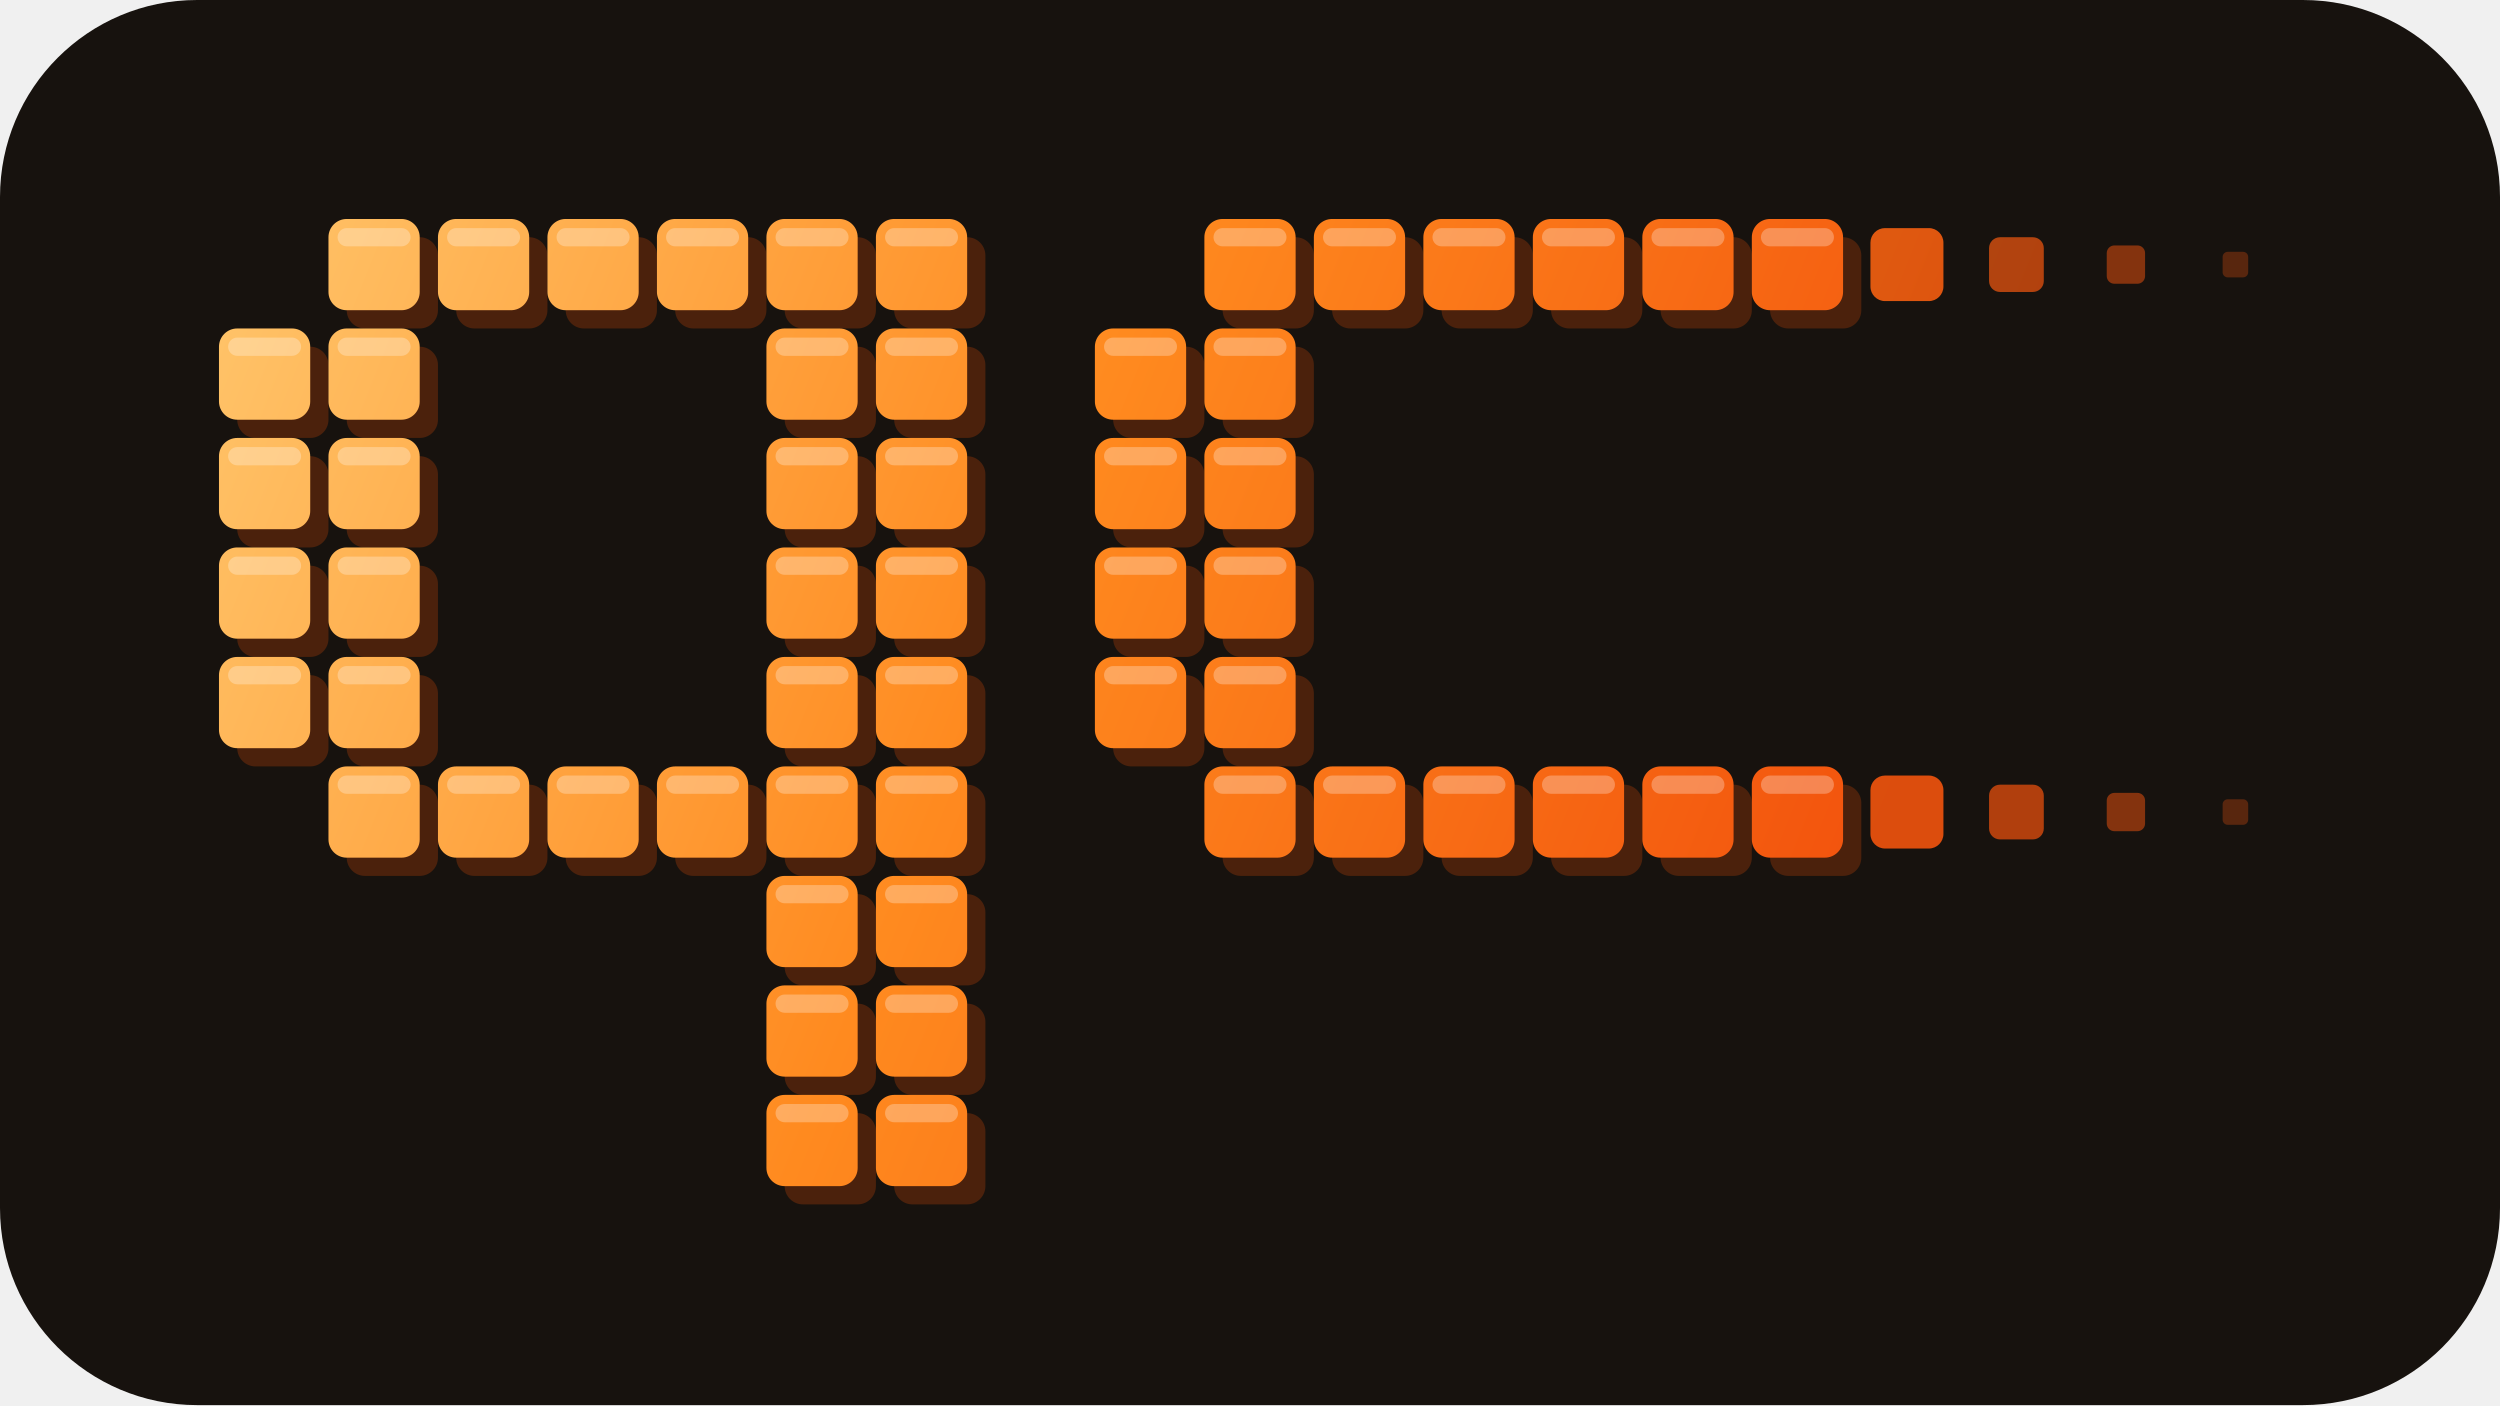
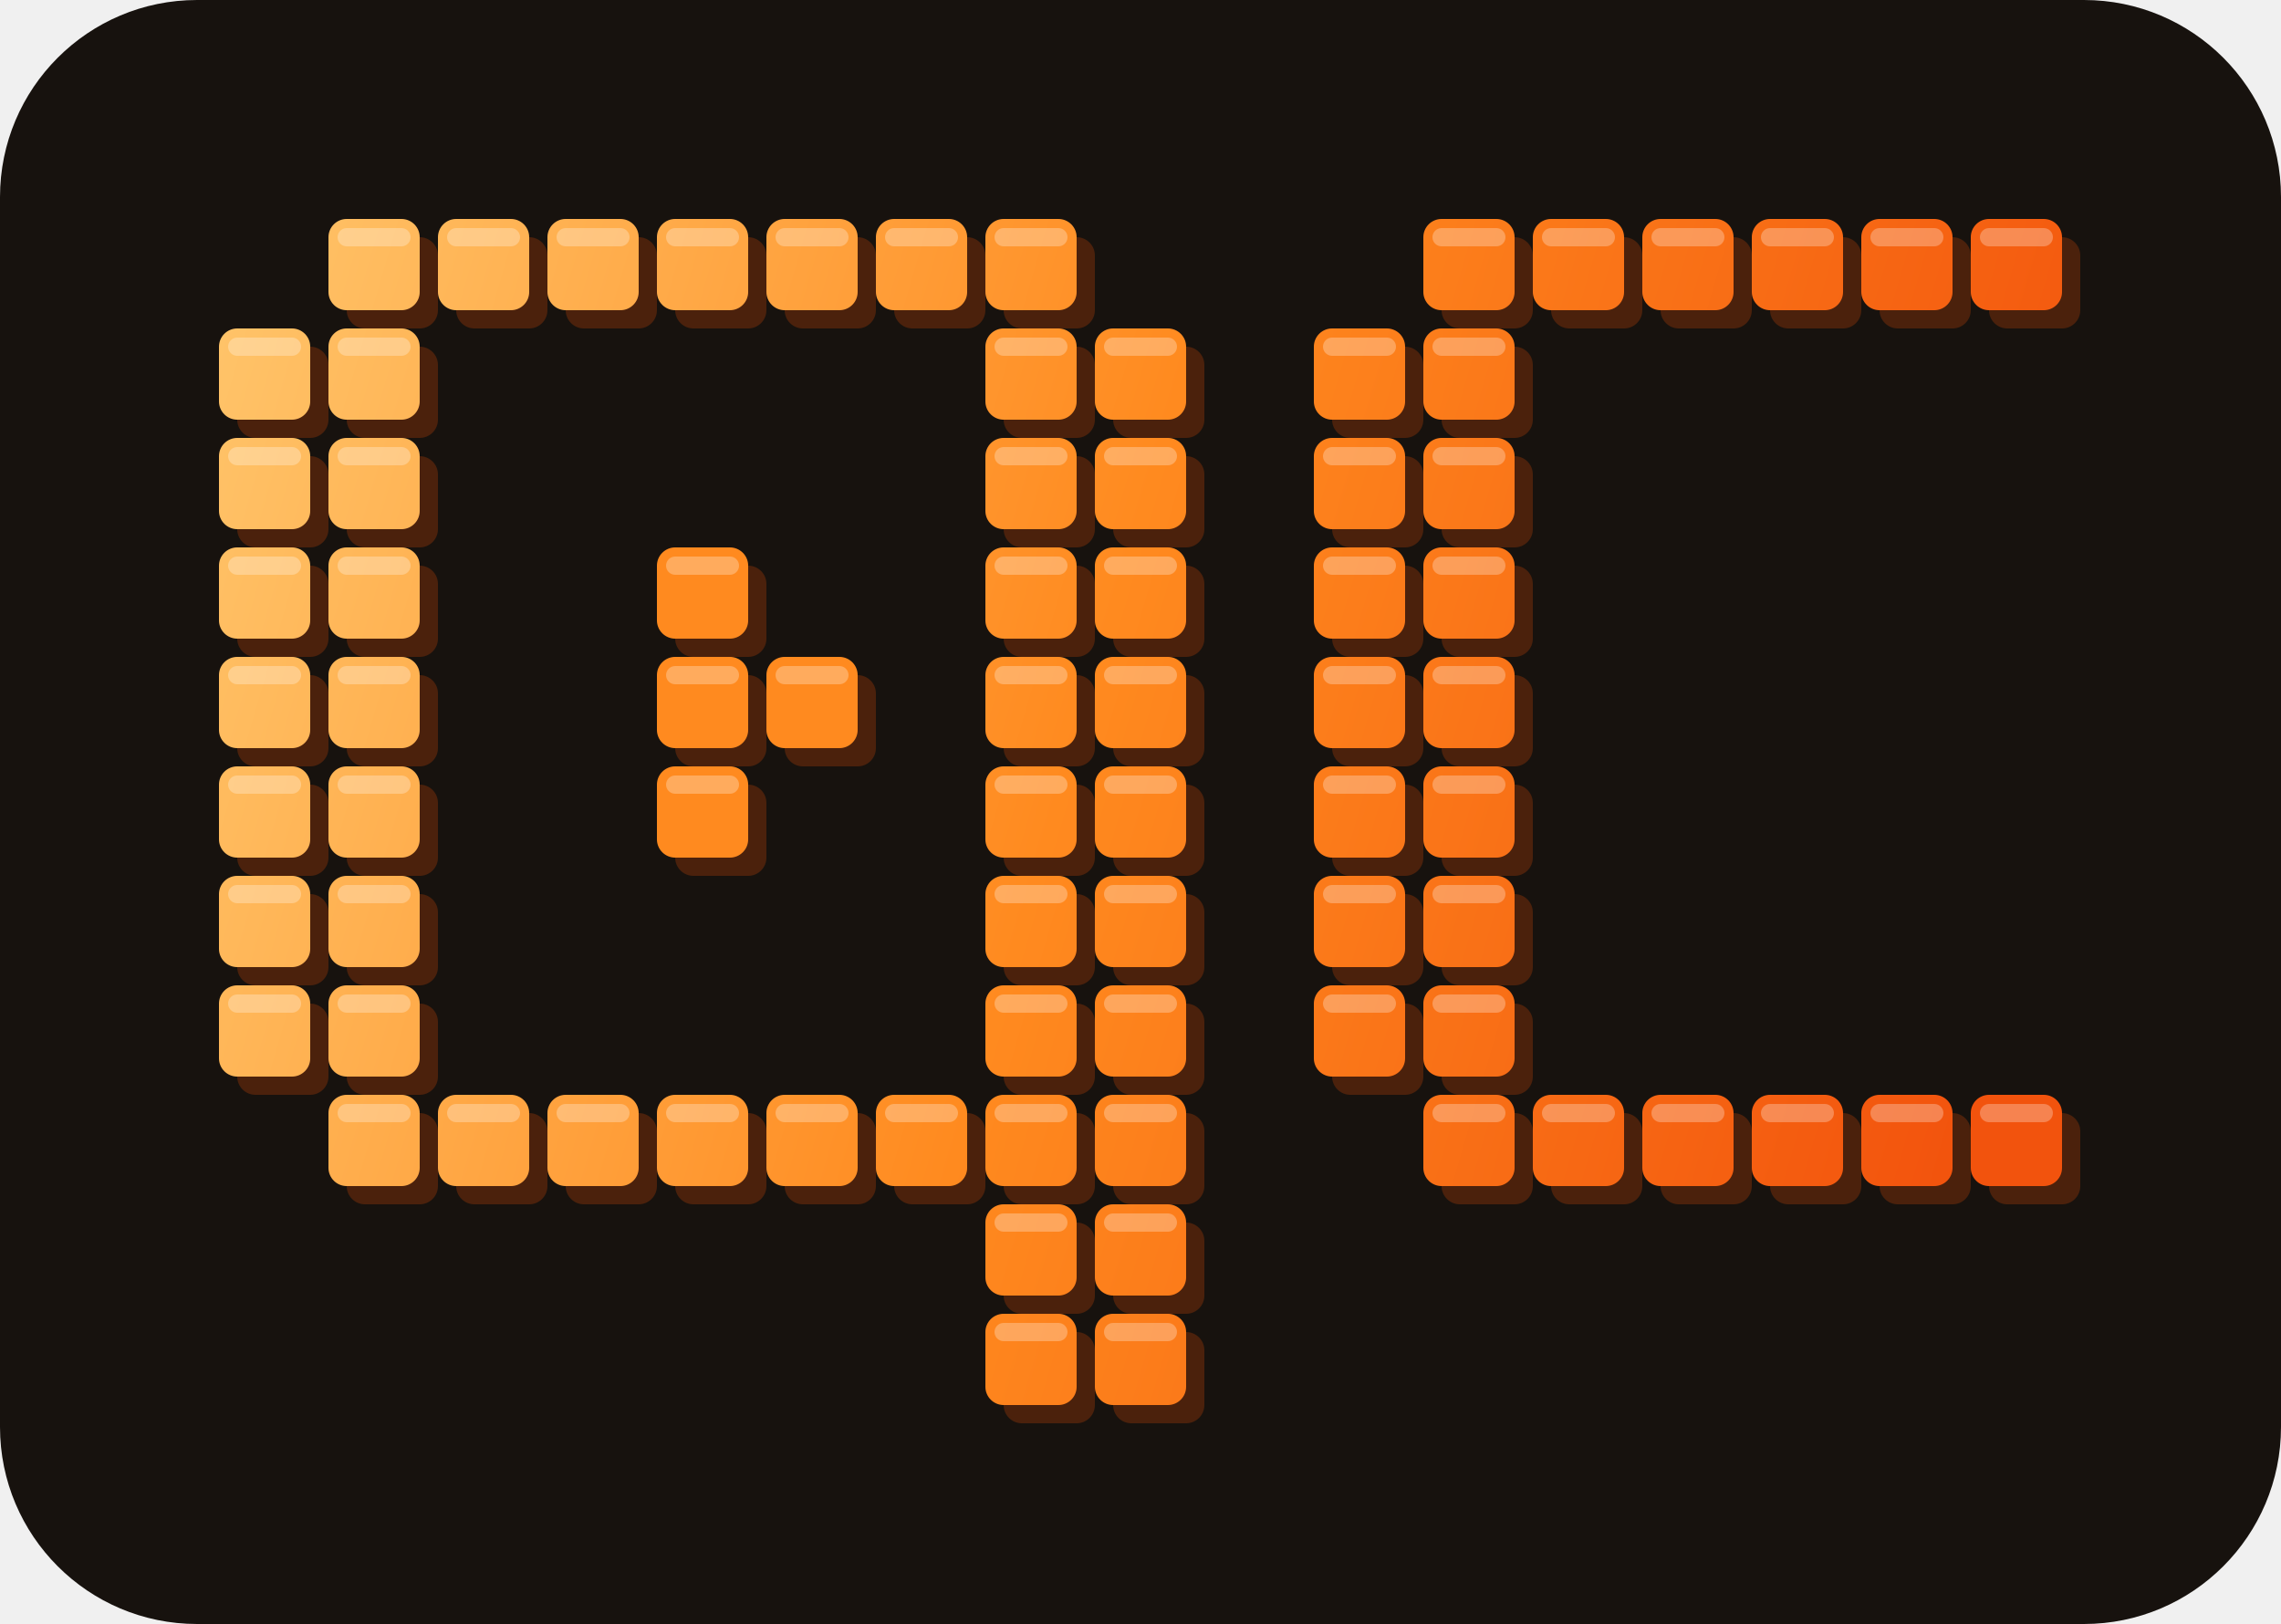
- <svg xmlns="http://www.w3.org/2000/svg" viewBox="0 0 274 154" width="274" height="154" role="img" aria-label="qc" shape-rendering="geometricPrecision">
+ <svg xmlns="http://www.w3.org/2000/svg" viewBox="0 0 250 178" width="250" height="178" role="img" aria-label="qc" shape-rendering="geometricPrecision">
  <defs>
-     <linearGradient id="g" gradientUnits="userSpaceOnUse" x1="24" y1="24" x2="204" y2="96">
+     <linearGradient id="g" gradientUnits="userSpaceOnUse" x1="24" y1="24" x2="228" y2="83.4">
      <stop offset="0" stop-color="#FFC56B" />
      <stop offset=".5" stop-color="#FF8A1F" />
      <stop offset="1" stop-color="#F2530D" />
    </linearGradient>
  </defs>
-   <rect width="274" height="154" rx="21.6" fill="#17120E" />
+   <rect width="250" height="178" rx="21.6" fill="#17120E" />
  <g fill="#8A3308" opacity=".45">
    <rect x="38" y="26" width="10" height="10" rx="2" />
    <rect x="50" y="26" width="10" height="10" rx="2" />
    <rect x="62" y="26" width="10" height="10" rx="2" />
    <rect x="74" y="26" width="10" height="10" rx="2" />
    <rect x="86" y="26" width="10" height="10" rx="2" />
    <rect x="98" y="26" width="10" height="10" rx="2" />
-     <rect x="26" y="38" width="10" height="10" rx="2" />
-     <rect x="38" y="38" width="10" height="10" rx="2" />
-     <rect x="86" y="38" width="10" height="10" rx="2" />
-     <rect x="98" y="38" width="10" height="10" rx="2" />
-     <rect x="26" y="50" width="10" height="10" rx="2" />
-     <rect x="38" y="50" width="10" height="10" rx="2" />
-     <rect x="86" y="50" width="10" height="10" rx="2" />
-     <rect x="98" y="50" width="10" height="10" rx="2" />
-     <rect x="26" y="62" width="10" height="10" rx="2" />
-     <rect x="38" y="62" width="10" height="10" rx="2" />
-     <rect x="86" y="62" width="10" height="10" rx="2" />
-     <rect x="98" y="62" width="10" height="10" rx="2" />
-     <rect x="26" y="74" width="10" height="10" rx="2" />
-     <rect x="38" y="74" width="10" height="10" rx="2" />
-     <rect x="86" y="74" width="10" height="10" rx="2" />
-     <rect x="98" y="74" width="10" height="10" rx="2" />
-     <rect x="38" y="86" width="10" height="10" rx="2" />
-     <rect x="50" y="86" width="10" height="10" rx="2" />
-     <rect x="62" y="86" width="10" height="10" rx="2" />
-     <rect x="74" y="86" width="10" height="10" rx="2" />
-     <rect x="86" y="86" width="10" height="10" rx="2" />
-     <rect x="98" y="86" width="10" height="10" rx="2" />
-     <rect x="86" y="98" width="10" height="10" rx="2" />
-     <rect x="98" y="98" width="10" height="10" rx="2" />
-     <rect x="86" y="110" width="10" height="10" rx="2" />
-     <rect x="98" y="110" width="10" height="10" rx="2" />
-     <rect x="86" y="122" width="10" height="10" rx="2" />
-     <rect x="98" y="122" width="10" height="10" rx="2" />
-     <rect x="134" y="26" width="10" height="10" rx="2" />
-     <rect x="146" y="26" width="10" height="10" rx="2" />
+     <rect x="110" y="26" width="10" height="10" rx="2" />
    <rect x="158" y="26" width="10" height="10" rx="2" />
    <rect x="170" y="26" width="10" height="10" rx="2" />
    <rect x="182" y="26" width="10" height="10" rx="2" />
    <rect x="194" y="26" width="10" height="10" rx="2" />
+     <rect x="206" y="26" width="10" height="10" rx="2" />
+     <rect x="218" y="26" width="10" height="10" rx="2" />
+     <rect x="26" y="38" width="10" height="10" rx="2" />
+     <rect x="38" y="38" width="10" height="10" rx="2" />
+     <rect x="110" y="38" width="10" height="10" rx="2" />
    <rect x="122" y="38" width="10" height="10" rx="2" />
-     <rect x="134" y="38" width="10" height="10" rx="2" />
+     <rect x="146" y="38" width="10" height="10" rx="2" />
+     <rect x="158" y="38" width="10" height="10" rx="2" />
+     <rect x="26" y="50" width="10" height="10" rx="2" />
+     <rect x="38" y="50" width="10" height="10" rx="2" />
+     <rect x="110" y="50" width="10" height="10" rx="2" />
    <rect x="122" y="50" width="10" height="10" rx="2" />
-     <rect x="134" y="50" width="10" height="10" rx="2" />
+     <rect x="146" y="50" width="10" height="10" rx="2" />
+     <rect x="158" y="50" width="10" height="10" rx="2" />
+     <rect x="26" y="62" width="10" height="10" rx="2" />
+     <rect x="38" y="62" width="10" height="10" rx="2" />
+     <rect x="110" y="62" width="10" height="10" rx="2" />
    <rect x="122" y="62" width="10" height="10" rx="2" />
-     <rect x="134" y="62" width="10" height="10" rx="2" />
+     <rect x="146" y="62" width="10" height="10" rx="2" />
+     <rect x="158" y="62" width="10" height="10" rx="2" />
+     <rect x="26" y="74" width="10" height="10" rx="2" />
+     <rect x="38" y="74" width="10" height="10" rx="2" />
+     <rect x="110" y="74" width="10" height="10" rx="2" />
    <rect x="122" y="74" width="10" height="10" rx="2" />
-     <rect x="134" y="74" width="10" height="10" rx="2" />
-     <rect x="134" y="86" width="10" height="10" rx="2" />
+     <rect x="146" y="74" width="10" height="10" rx="2" />
+     <rect x="158" y="74" width="10" height="10" rx="2" />
+     <rect x="26" y="86" width="10" height="10" rx="2" />
+     <rect x="38" y="86" width="10" height="10" rx="2" />
+     <rect x="110" y="86" width="10" height="10" rx="2" />
+     <rect x="122" y="86" width="10" height="10" rx="2" />
    <rect x="146" y="86" width="10" height="10" rx="2" />
    <rect x="158" y="86" width="10" height="10" rx="2" />
-     <rect x="170" y="86" width="10" height="10" rx="2" />
-     <rect x="182" y="86" width="10" height="10" rx="2" />
-     <rect x="194" y="86" width="10" height="10" rx="2" />
+     <rect x="26" y="98" width="10" height="10" rx="2" />
+     <rect x="38" y="98" width="10" height="10" rx="2" />
+     <rect x="110" y="98" width="10" height="10" rx="2" />
+     <rect x="122" y="98" width="10" height="10" rx="2" />
+     <rect x="146" y="98" width="10" height="10" rx="2" />
+     <rect x="158" y="98" width="10" height="10" rx="2" />
+     <rect x="26" y="110" width="10" height="10" rx="2" />
+     <rect x="38" y="110" width="10" height="10" rx="2" />
+     <rect x="110" y="110" width="10" height="10" rx="2" />
+     <rect x="122" y="110" width="10" height="10" rx="2" />
+     <rect x="146" y="110" width="10" height="10" rx="2" />
+     <rect x="158" y="110" width="10" height="10" rx="2" />
+     <rect x="38" y="122" width="10" height="10" rx="2" />
+     <rect x="50" y="122" width="10" height="10" rx="2" />
+     <rect x="62" y="122" width="10" height="10" rx="2" />
+     <rect x="74" y="122" width="10" height="10" rx="2" />
+     <rect x="86" y="122" width="10" height="10" rx="2" />
+     <rect x="98" y="122" width="10" height="10" rx="2" />
+     <rect x="110" y="122" width="10" height="10" rx="2" />
+     <rect x="122" y="122" width="10" height="10" rx="2" />
+     <rect x="158" y="122" width="10" height="10" rx="2" />
+     <rect x="170" y="122" width="10" height="10" rx="2" />
+     <rect x="182" y="122" width="10" height="10" rx="2" />
+     <rect x="194" y="122" width="10" height="10" rx="2" />
+     <rect x="206" y="122" width="10" height="10" rx="2" />
+     <rect x="218" y="122" width="10" height="10" rx="2" />
+     <rect x="110" y="134" width="10" height="10" rx="2" />
+     <rect x="122" y="134" width="10" height="10" rx="2" />
+     <rect x="110" y="146" width="10" height="10" rx="2" />
+     <rect x="122" y="146" width="10" height="10" rx="2" />
+     <rect x="74" y="62" width="10" height="10" rx="2" />
+     <rect x="74" y="74" width="10" height="10" rx="2" />
+     <rect x="86" y="74" width="10" height="10" rx="2" />
+     <rect x="74" y="86" width="10" height="10" rx="2" />
  </g>
  <g fill="url(#g)">
    <rect x="36" y="24" width="10" height="10" rx="2" />
    <rect x="48" y="24" width="10" height="10" rx="2" />
    <rect x="60" y="24" width="10" height="10" rx="2" />
    <rect x="72" y="24" width="10" height="10" rx="2" />
    <rect x="84" y="24" width="10" height="10" rx="2" />
    <rect x="96" y="24" width="10" height="10" rx="2" />
-     <rect x="24" y="36" width="10" height="10" rx="2" />
-     <rect x="36" y="36" width="10" height="10" rx="2" />
-     <rect x="84" y="36" width="10" height="10" rx="2" />
-     <rect x="96" y="36" width="10" height="10" rx="2" />
-     <rect x="24" y="48" width="10" height="10" rx="2" />
-     <rect x="36" y="48" width="10" height="10" rx="2" />
-     <rect x="84" y="48" width="10" height="10" rx="2" />
-     <rect x="96" y="48" width="10" height="10" rx="2" />
-     <rect x="24" y="60" width="10" height="10" rx="2" />
-     <rect x="36" y="60" width="10" height="10" rx="2" />
-     <rect x="84" y="60" width="10" height="10" rx="2" />
-     <rect x="96" y="60" width="10" height="10" rx="2" />
-     <rect x="24" y="72" width="10" height="10" rx="2" />
-     <rect x="36" y="72" width="10" height="10" rx="2" />
-     <rect x="84" y="72" width="10" height="10" rx="2" />
-     <rect x="96" y="72" width="10" height="10" rx="2" />
-     <rect x="36" y="84" width="10" height="10" rx="2" />
-     <rect x="48" y="84" width="10" height="10" rx="2" />
-     <rect x="60" y="84" width="10" height="10" rx="2" />
-     <rect x="72" y="84" width="10" height="10" rx="2" />
-     <rect x="84" y="84" width="10" height="10" rx="2" />
-     <rect x="96" y="84" width="10" height="10" rx="2" />
-     <rect x="84" y="96" width="10" height="10" rx="2" />
-     <rect x="96" y="96" width="10" height="10" rx="2" />
-     <rect x="84" y="108" width="10" height="10" rx="2" />
-     <rect x="96" y="108" width="10" height="10" rx="2" />
-     <rect x="84" y="120" width="10" height="10" rx="2" />
-     <rect x="96" y="120" width="10" height="10" rx="2" />
-     <rect x="132" y="24" width="10" height="10" rx="2" />
-     <rect x="144" y="24" width="10" height="10" rx="2" />
+     <rect x="108" y="24" width="10" height="10" rx="2" />
    <rect x="156" y="24" width="10" height="10" rx="2" />
    <rect x="168" y="24" width="10" height="10" rx="2" />
    <rect x="180" y="24" width="10" height="10" rx="2" />
    <rect x="192" y="24" width="10" height="10" rx="2" />
+     <rect x="204" y="24" width="10" height="10" rx="2" />
+     <rect x="216" y="24" width="10" height="10" rx="2" />
+     <rect x="24" y="36" width="10" height="10" rx="2" />
+     <rect x="36" y="36" width="10" height="10" rx="2" />
+     <rect x="108" y="36" width="10" height="10" rx="2" />
    <rect x="120" y="36" width="10" height="10" rx="2" />
-     <rect x="132" y="36" width="10" height="10" rx="2" />
+     <rect x="144" y="36" width="10" height="10" rx="2" />
+     <rect x="156" y="36" width="10" height="10" rx="2" />
+     <rect x="24" y="48" width="10" height="10" rx="2" />
+     <rect x="36" y="48" width="10" height="10" rx="2" />
+     <rect x="108" y="48" width="10" height="10" rx="2" />
    <rect x="120" y="48" width="10" height="10" rx="2" />
-     <rect x="132" y="48" width="10" height="10" rx="2" />
+     <rect x="144" y="48" width="10" height="10" rx="2" />
+     <rect x="156" y="48" width="10" height="10" rx="2" />
+     <rect x="24" y="60" width="10" height="10" rx="2" />
+     <rect x="36" y="60" width="10" height="10" rx="2" />
+     <rect x="108" y="60" width="10" height="10" rx="2" />
    <rect x="120" y="60" width="10" height="10" rx="2" />
-     <rect x="132" y="60" width="10" height="10" rx="2" />
+     <rect x="144" y="60" width="10" height="10" rx="2" />
+     <rect x="156" y="60" width="10" height="10" rx="2" />
+     <rect x="24" y="72" width="10" height="10" rx="2" />
+     <rect x="36" y="72" width="10" height="10" rx="2" />
+     <rect x="108" y="72" width="10" height="10" rx="2" />
    <rect x="120" y="72" width="10" height="10" rx="2" />
-     <rect x="132" y="72" width="10" height="10" rx="2" />
-     <rect x="132" y="84" width="10" height="10" rx="2" />
+     <rect x="144" y="72" width="10" height="10" rx="2" />
+     <rect x="156" y="72" width="10" height="10" rx="2" />
+     <rect x="24" y="84" width="10" height="10" rx="2" />
+     <rect x="36" y="84" width="10" height="10" rx="2" />
+     <rect x="108" y="84" width="10" height="10" rx="2" />
+     <rect x="120" y="84" width="10" height="10" rx="2" />
    <rect x="144" y="84" width="10" height="10" rx="2" />
    <rect x="156" y="84" width="10" height="10" rx="2" />
-     <rect x="168" y="84" width="10" height="10" rx="2" />
-     <rect x="180" y="84" width="10" height="10" rx="2" />
-     <rect x="192" y="84" width="10" height="10" rx="2" />
-     <rect x="205" y="25" width="8" height="8" rx="1.6" opacity="0.9" />
-     <rect x="218" y="26" width="6" height="6" rx="1.2" opacity="0.7" />
-     <rect x="230.9" y="26.9" width="4.2" height="4.2" rx="0.84" opacity="0.5" />
-     <rect x="243.6" y="27.6" width="2.8" height="2.8" rx="0.56" opacity="0.3" />
-     <rect x="205" y="85" width="8" height="8" rx="1.6" opacity="0.9" />
-     <rect x="218" y="86" width="6" height="6" rx="1.2" opacity="0.7" />
-     <rect x="230.9" y="86.9" width="4.2" height="4.2" rx="0.84" opacity="0.5" />
-     <rect x="243.6" y="87.6" width="2.8" height="2.8" rx="0.56" opacity="0.3" />
+     <rect x="24" y="96" width="10" height="10" rx="2" />
+     <rect x="36" y="96" width="10" height="10" rx="2" />
+     <rect x="108" y="96" width="10" height="10" rx="2" />
+     <rect x="120" y="96" width="10" height="10" rx="2" />
+     <rect x="144" y="96" width="10" height="10" rx="2" />
+     <rect x="156" y="96" width="10" height="10" rx="2" />
+     <rect x="24" y="108" width="10" height="10" rx="2" />
+     <rect x="36" y="108" width="10" height="10" rx="2" />
+     <rect x="108" y="108" width="10" height="10" rx="2" />
+     <rect x="120" y="108" width="10" height="10" rx="2" />
+     <rect x="144" y="108" width="10" height="10" rx="2" />
+     <rect x="156" y="108" width="10" height="10" rx="2" />
+     <rect x="36" y="120" width="10" height="10" rx="2" />
+     <rect x="48" y="120" width="10" height="10" rx="2" />
+     <rect x="60" y="120" width="10" height="10" rx="2" />
+     <rect x="72" y="120" width="10" height="10" rx="2" />
+     <rect x="84" y="120" width="10" height="10" rx="2" />
+     <rect x="96" y="120" width="10" height="10" rx="2" />
+     <rect x="108" y="120" width="10" height="10" rx="2" />
+     <rect x="120" y="120" width="10" height="10" rx="2" />
+     <rect x="156" y="120" width="10" height="10" rx="2" />
+     <rect x="168" y="120" width="10" height="10" rx="2" />
+     <rect x="180" y="120" width="10" height="10" rx="2" />
+     <rect x="192" y="120" width="10" height="10" rx="2" />
+     <rect x="204" y="120" width="10" height="10" rx="2" />
+     <rect x="216" y="120" width="10" height="10" rx="2" />
+     <rect x="108" y="132" width="10" height="10" rx="2" />
+     <rect x="120" y="132" width="10" height="10" rx="2" />
+     <rect x="108" y="144" width="10" height="10" rx="2" />
+     <rect x="120" y="144" width="10" height="10" rx="2" />
+   </g>
+   <g fill="#FF8A1F">
+     <rect x="72" y="60" width="10" height="10" rx="2" />
+     <rect x="72" y="72" width="10" height="10" rx="2" />
+     <rect x="84" y="72" width="10" height="10" rx="2" />
+     <rect x="72" y="84" width="10" height="10" rx="2" />
  </g>
  <g fill="#fff" opacity=".28">
    <rect x="37" y="25" width="8" height="2" rx="1" />
    <rect x="49" y="25" width="8" height="2" rx="1" />
    <rect x="61" y="25" width="8" height="2" rx="1" />
    <rect x="73" y="25" width="8" height="2" rx="1" />
    <rect x="85" y="25" width="8" height="2" rx="1" />
    <rect x="97" y="25" width="8" height="2" rx="1" />
-     <rect x="25" y="37" width="8" height="2" rx="1" />
-     <rect x="37" y="37" width="8" height="2" rx="1" />
-     <rect x="85" y="37" width="8" height="2" rx="1" />
-     <rect x="97" y="37" width="8" height="2" rx="1" />
-     <rect x="25" y="49" width="8" height="2" rx="1" />
-     <rect x="37" y="49" width="8" height="2" rx="1" />
-     <rect x="85" y="49" width="8" height="2" rx="1" />
-     <rect x="97" y="49" width="8" height="2" rx="1" />
-     <rect x="25" y="61" width="8" height="2" rx="1" />
-     <rect x="37" y="61" width="8" height="2" rx="1" />
-     <rect x="85" y="61" width="8" height="2" rx="1" />
-     <rect x="97" y="61" width="8" height="2" rx="1" />
-     <rect x="25" y="73" width="8" height="2" rx="1" />
-     <rect x="37" y="73" width="8" height="2" rx="1" />
-     <rect x="85" y="73" width="8" height="2" rx="1" />
-     <rect x="97" y="73" width="8" height="2" rx="1" />
-     <rect x="37" y="85" width="8" height="2" rx="1" />
-     <rect x="49" y="85" width="8" height="2" rx="1" />
-     <rect x="61" y="85" width="8" height="2" rx="1" />
-     <rect x="73" y="85" width="8" height="2" rx="1" />
-     <rect x="85" y="85" width="8" height="2" rx="1" />
-     <rect x="97" y="85" width="8" height="2" rx="1" />
-     <rect x="85" y="97" width="8" height="2" rx="1" />
-     <rect x="97" y="97" width="8" height="2" rx="1" />
-     <rect x="85" y="109" width="8" height="2" rx="1" />
-     <rect x="97" y="109" width="8" height="2" rx="1" />
-     <rect x="85" y="121" width="8" height="2" rx="1" />
-     <rect x="97" y="121" width="8" height="2" rx="1" />
-     <rect x="133" y="25" width="8" height="2" rx="1" />
-     <rect x="145" y="25" width="8" height="2" rx="1" />
+     <rect x="109" y="25" width="8" height="2" rx="1" />
    <rect x="157" y="25" width="8" height="2" rx="1" />
    <rect x="169" y="25" width="8" height="2" rx="1" />
    <rect x="181" y="25" width="8" height="2" rx="1" />
    <rect x="193" y="25" width="8" height="2" rx="1" />
+     <rect x="205" y="25" width="8" height="2" rx="1" />
+     <rect x="217" y="25" width="8" height="2" rx="1" />
+     <rect x="25" y="37" width="8" height="2" rx="1" />
+     <rect x="37" y="37" width="8" height="2" rx="1" />
+     <rect x="109" y="37" width="8" height="2" rx="1" />
    <rect x="121" y="37" width="8" height="2" rx="1" />
-     <rect x="133" y="37" width="8" height="2" rx="1" />
+     <rect x="145" y="37" width="8" height="2" rx="1" />
+     <rect x="157" y="37" width="8" height="2" rx="1" />
+     <rect x="25" y="49" width="8" height="2" rx="1" />
+     <rect x="37" y="49" width="8" height="2" rx="1" />
+     <rect x="109" y="49" width="8" height="2" rx="1" />
    <rect x="121" y="49" width="8" height="2" rx="1" />
-     <rect x="133" y="49" width="8" height="2" rx="1" />
+     <rect x="145" y="49" width="8" height="2" rx="1" />
+     <rect x="157" y="49" width="8" height="2" rx="1" />
+     <rect x="25" y="61" width="8" height="2" rx="1" />
+     <rect x="37" y="61" width="8" height="2" rx="1" />
+     <rect x="109" y="61" width="8" height="2" rx="1" />
    <rect x="121" y="61" width="8" height="2" rx="1" />
-     <rect x="133" y="61" width="8" height="2" rx="1" />
+     <rect x="145" y="61" width="8" height="2" rx="1" />
+     <rect x="157" y="61" width="8" height="2" rx="1" />
+     <rect x="25" y="73" width="8" height="2" rx="1" />
+     <rect x="37" y="73" width="8" height="2" rx="1" />
+     <rect x="109" y="73" width="8" height="2" rx="1" />
    <rect x="121" y="73" width="8" height="2" rx="1" />
-     <rect x="133" y="73" width="8" height="2" rx="1" />
-     <rect x="133" y="85" width="8" height="2" rx="1" />
+     <rect x="145" y="73" width="8" height="2" rx="1" />
+     <rect x="157" y="73" width="8" height="2" rx="1" />
+     <rect x="25" y="85" width="8" height="2" rx="1" />
+     <rect x="37" y="85" width="8" height="2" rx="1" />
+     <rect x="109" y="85" width="8" height="2" rx="1" />
+     <rect x="121" y="85" width="8" height="2" rx="1" />
    <rect x="145" y="85" width="8" height="2" rx="1" />
    <rect x="157" y="85" width="8" height="2" rx="1" />
-     <rect x="169" y="85" width="8" height="2" rx="1" />
-     <rect x="181" y="85" width="8" height="2" rx="1" />
-     <rect x="193" y="85" width="8" height="2" rx="1" />
+     <rect x="25" y="97" width="8" height="2" rx="1" />
+     <rect x="37" y="97" width="8" height="2" rx="1" />
+     <rect x="109" y="97" width="8" height="2" rx="1" />
+     <rect x="121" y="97" width="8" height="2" rx="1" />
+     <rect x="145" y="97" width="8" height="2" rx="1" />
+     <rect x="157" y="97" width="8" height="2" rx="1" />
+     <rect x="25" y="109" width="8" height="2" rx="1" />
+     <rect x="37" y="109" width="8" height="2" rx="1" />
+     <rect x="109" y="109" width="8" height="2" rx="1" />
+     <rect x="121" y="109" width="8" height="2" rx="1" />
+     <rect x="145" y="109" width="8" height="2" rx="1" />
+     <rect x="157" y="109" width="8" height="2" rx="1" />
+     <rect x="37" y="121" width="8" height="2" rx="1" />
+     <rect x="49" y="121" width="8" height="2" rx="1" />
+     <rect x="61" y="121" width="8" height="2" rx="1" />
+     <rect x="73" y="121" width="8" height="2" rx="1" />
+     <rect x="85" y="121" width="8" height="2" rx="1" />
+     <rect x="97" y="121" width="8" height="2" rx="1" />
+     <rect x="109" y="121" width="8" height="2" rx="1" />
+     <rect x="121" y="121" width="8" height="2" rx="1" />
+     <rect x="157" y="121" width="8" height="2" rx="1" />
+     <rect x="169" y="121" width="8" height="2" rx="1" />
+     <rect x="181" y="121" width="8" height="2" rx="1" />
+     <rect x="193" y="121" width="8" height="2" rx="1" />
+     <rect x="205" y="121" width="8" height="2" rx="1" />
+     <rect x="217" y="121" width="8" height="2" rx="1" />
+     <rect x="109" y="133" width="8" height="2" rx="1" />
+     <rect x="121" y="133" width="8" height="2" rx="1" />
+     <rect x="109" y="145" width="8" height="2" rx="1" />
+     <rect x="121" y="145" width="8" height="2" rx="1" />
+     <rect x="73" y="61" width="8" height="2" rx="1" />
+     <rect x="73" y="73" width="8" height="2" rx="1" />
+     <rect x="85" y="73" width="8" height="2" rx="1" />
+     <rect x="73" y="85" width="8" height="2" rx="1" />
  </g>
</svg>
